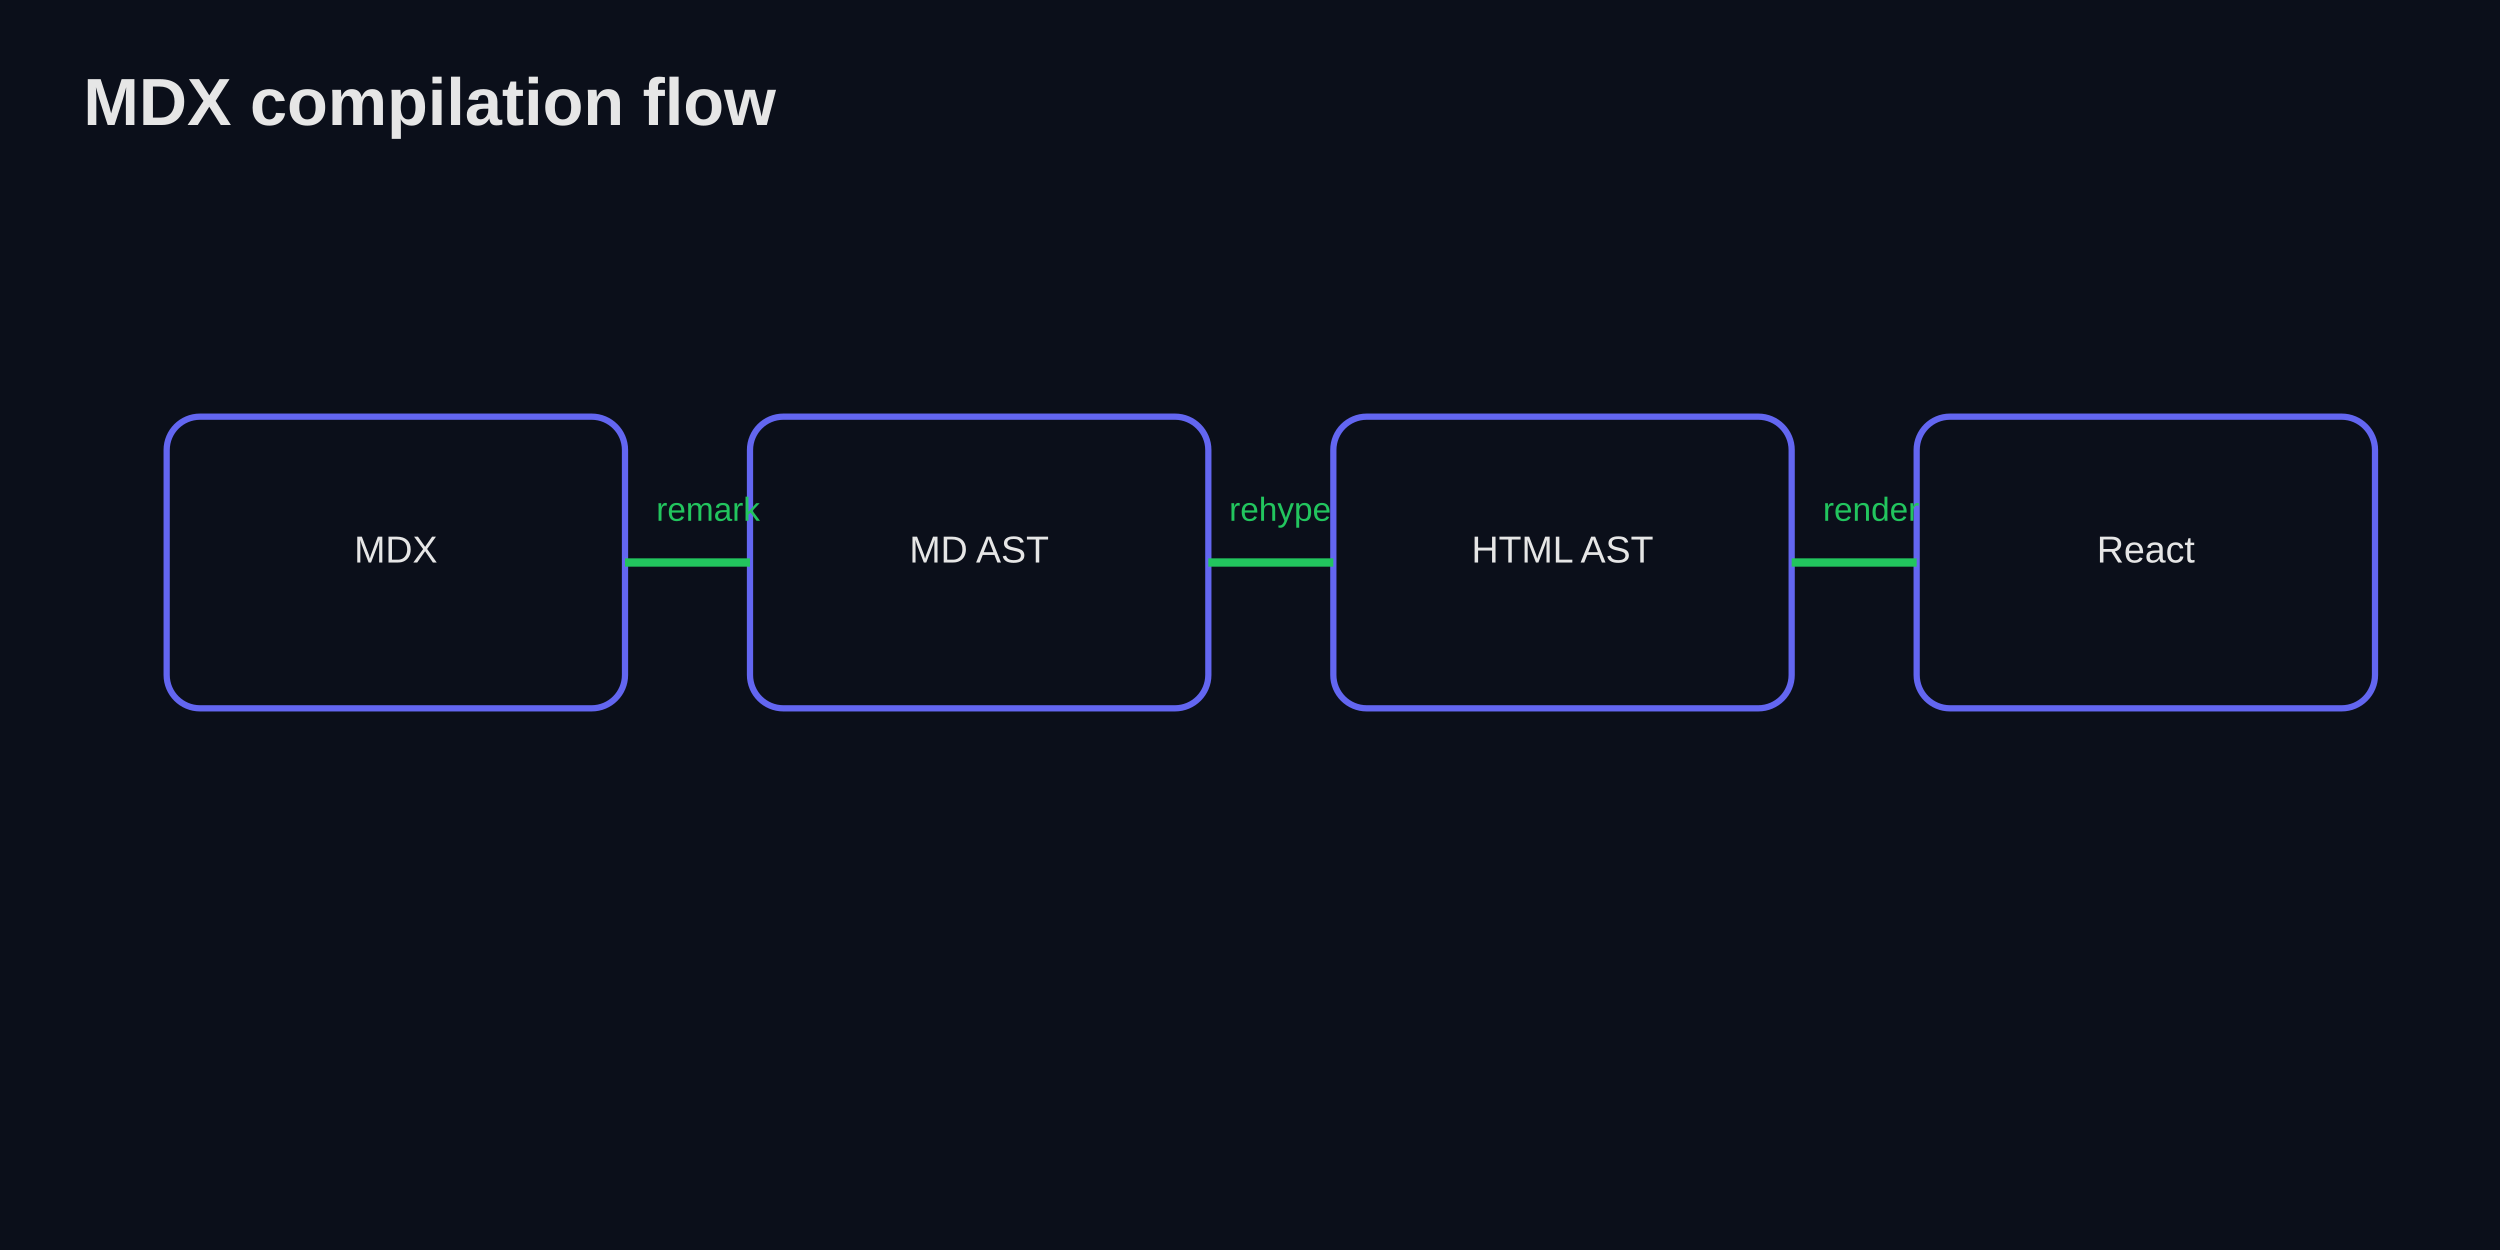
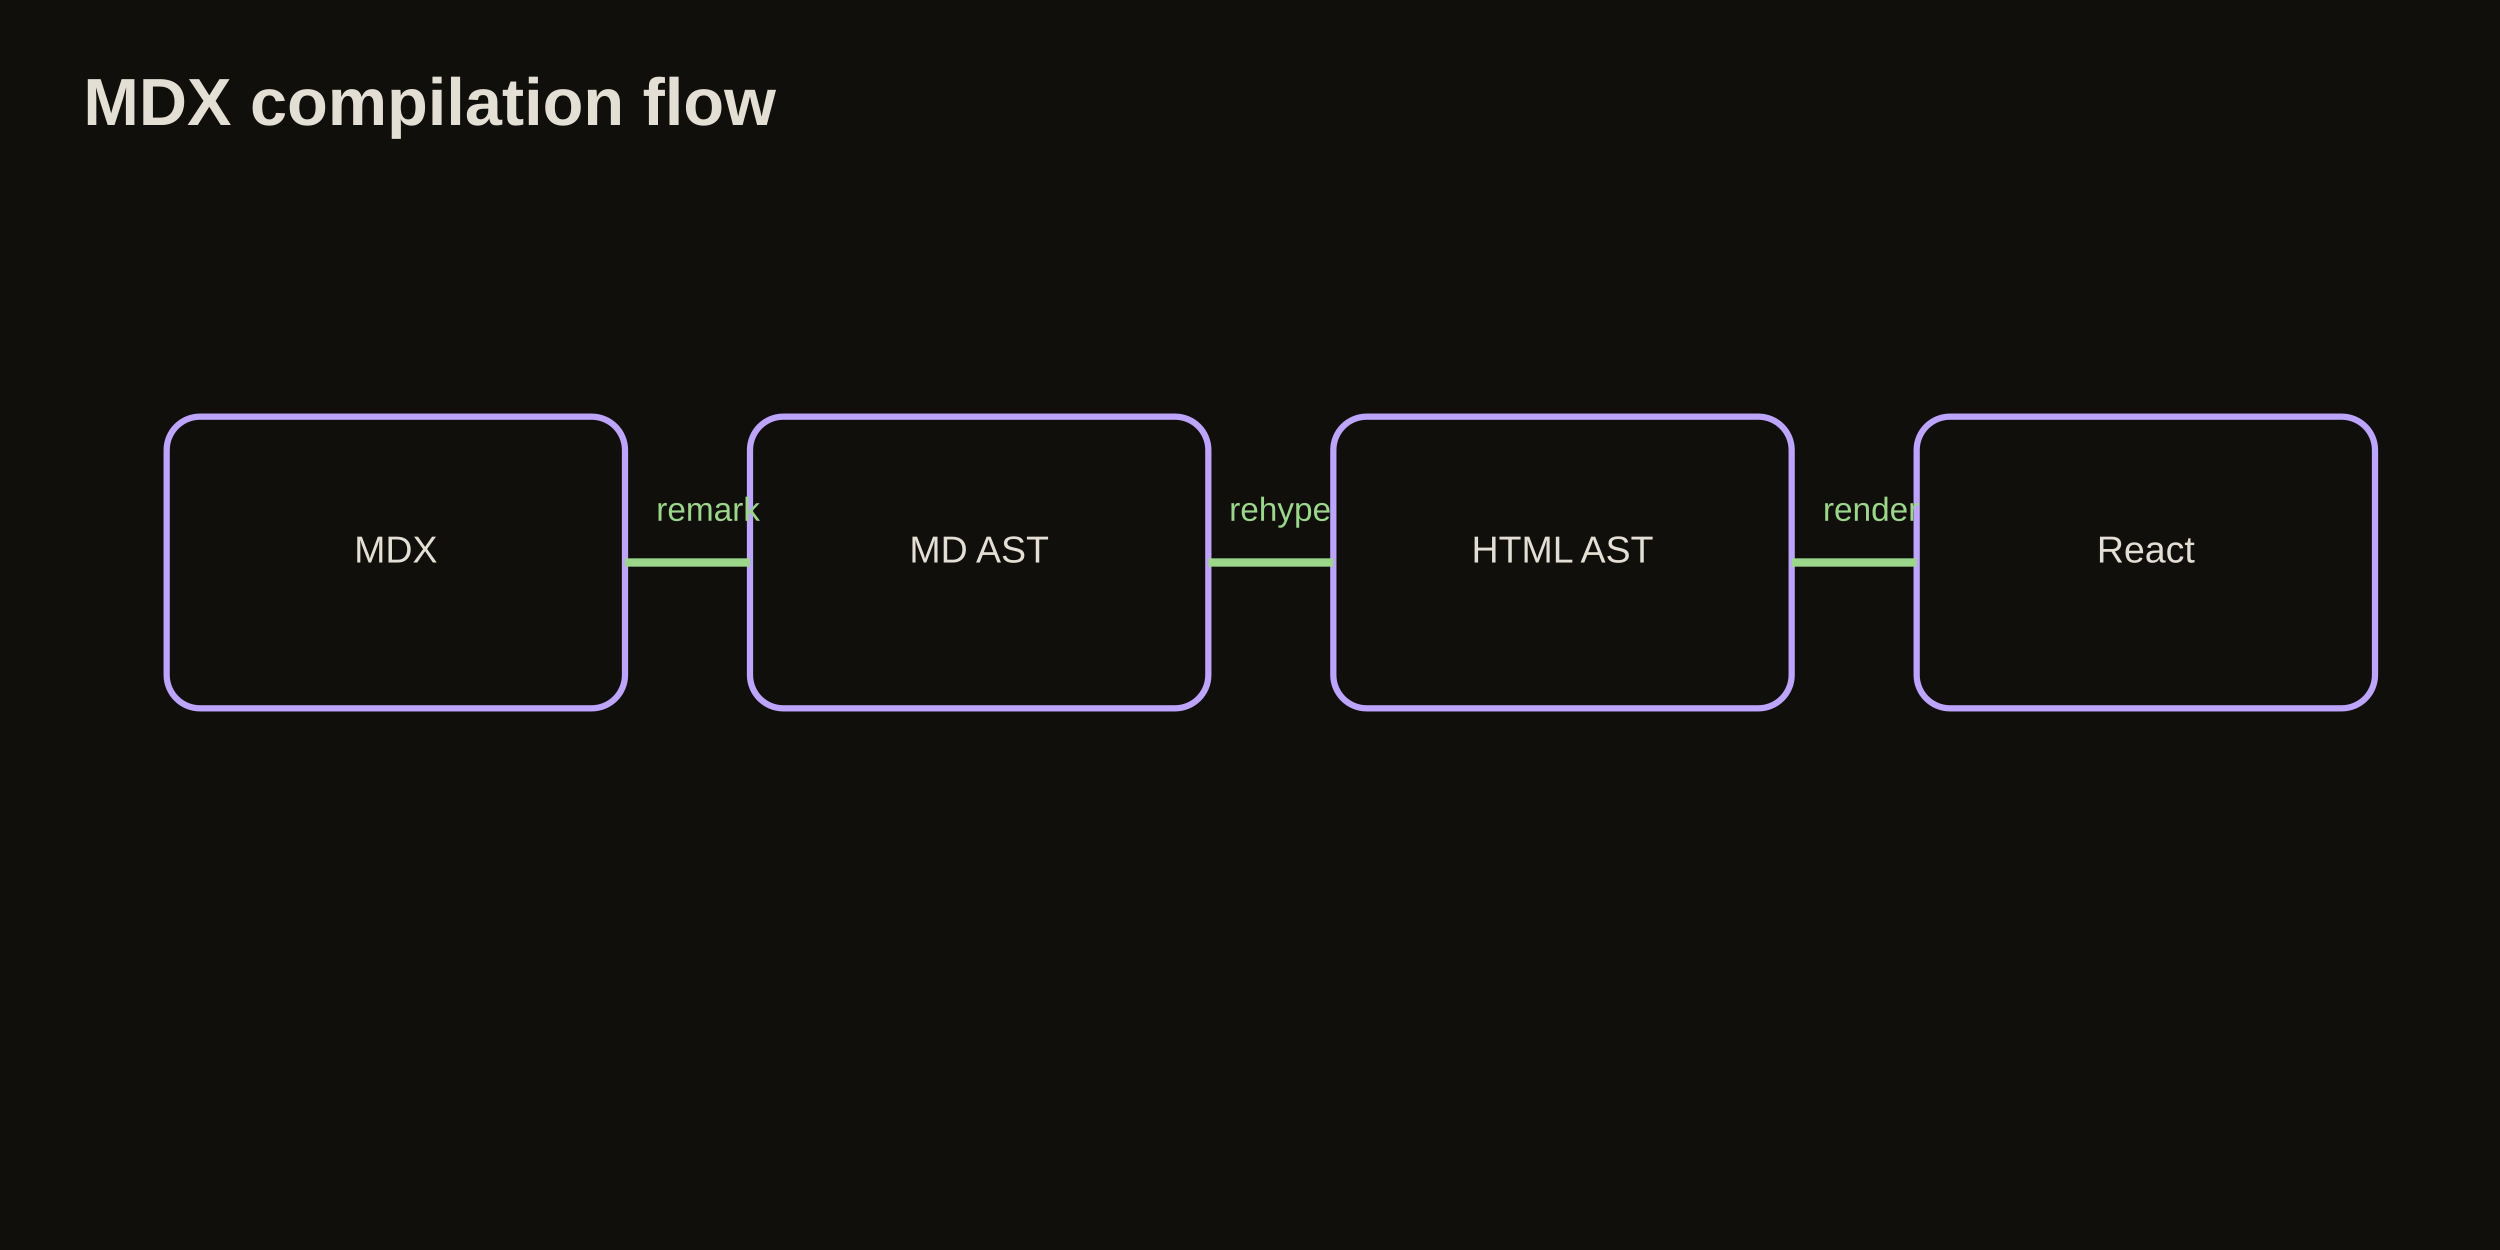
<svg xmlns="http://www.w3.org/2000/svg" width="1200" height="600" viewBox="0 0 1200 600" role="img" aria-labelledby="title desc">
-   <rect width="1200" height="600" fill="#0b0f1a" />
-   <g font-family="Arial, sans-serif" fill="#e6e6e6">
+   <rect width="1200" height="600" fill="var(--c-sunken, #100f0c)" />
+   <g font-family="Arial, sans-serif" fill="var(--c-hairline, #e4dfd4)">
    <text x="40" y="60" font-size="32" font-weight="700">MDX compilation flow</text>
  </g>
-   <g stroke="#6366f1" stroke-width="3" fill="none">
+   <g stroke="var(--c-hue-violet, #bca4ff)" stroke-width="3" fill="none">
    <rect x="80" y="200" width="220" height="140" rx="16" />
    <rect x="360" y="200" width="220" height="140" rx="16" />
    <rect x="640" y="200" width="220" height="140" rx="16" />
    <rect x="920" y="200" width="220" height="140" rx="16" />
  </g>
-   <g font-family="Arial, sans-serif" fill="#e6e6e6" font-size="18" text-anchor="middle">
+   <g font-family="Arial, sans-serif" fill="var(--c-hairline, #e4dfd4)" font-size="18" text-anchor="middle">
    <text x="190" y="270">MDX</text>
    <text x="470" y="270">MD AST</text>
    <text x="750" y="270">HTML AST</text>
    <text x="1030" y="270">React</text>
  </g>
-   <g stroke="#22c55e" stroke-width="4" fill="none">
+   <g stroke="var(--c-hue-green, #9bd68a)" stroke-width="4" fill="none">
    <path d="M300 270 L360 270" />
    <path d="M580 270 L640 270" />
    <path d="M860 270 L920 270" />
  </g>
-   <g fill="#22c55e" font-family="Arial, sans-serif" font-size="16">
+   <g fill="var(--c-hue-green, #9bd68a)" font-family="Arial, sans-serif" font-size="16">
    <text x="315" y="250">remark</text>
    <text x="590" y="250">rehype</text>
    <text x="875" y="250">render</text>
  </g>
</svg>
